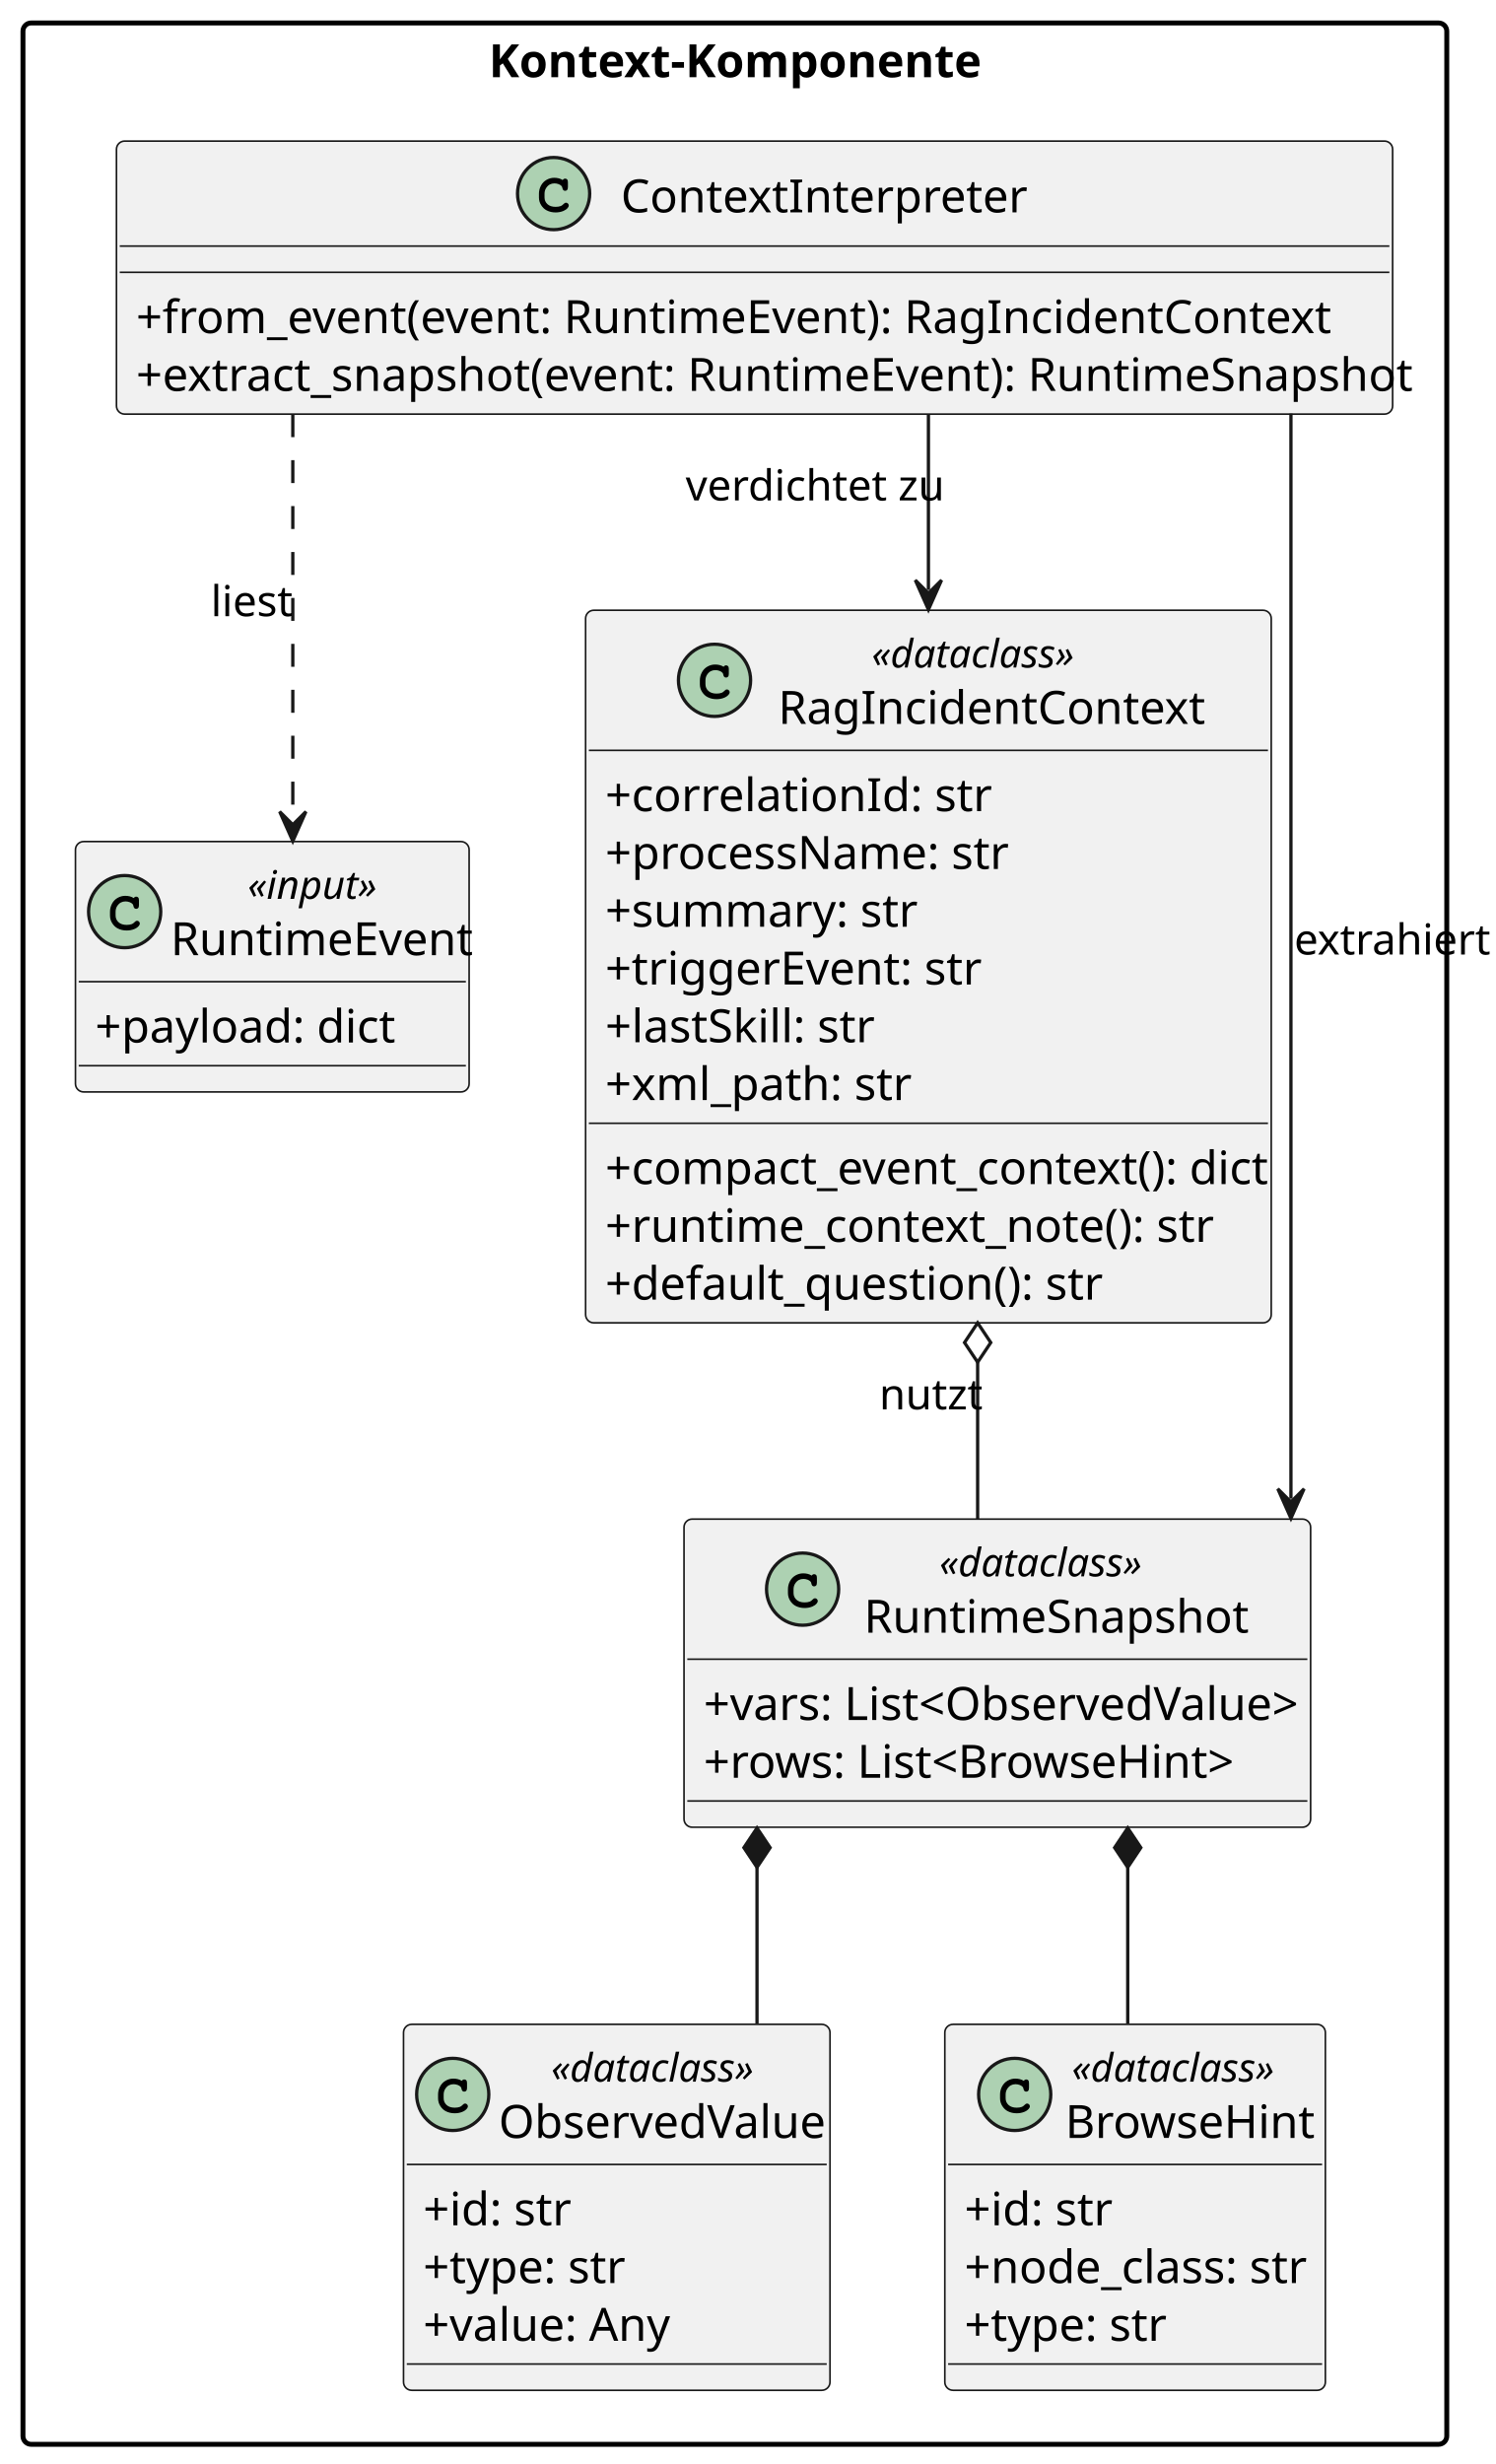
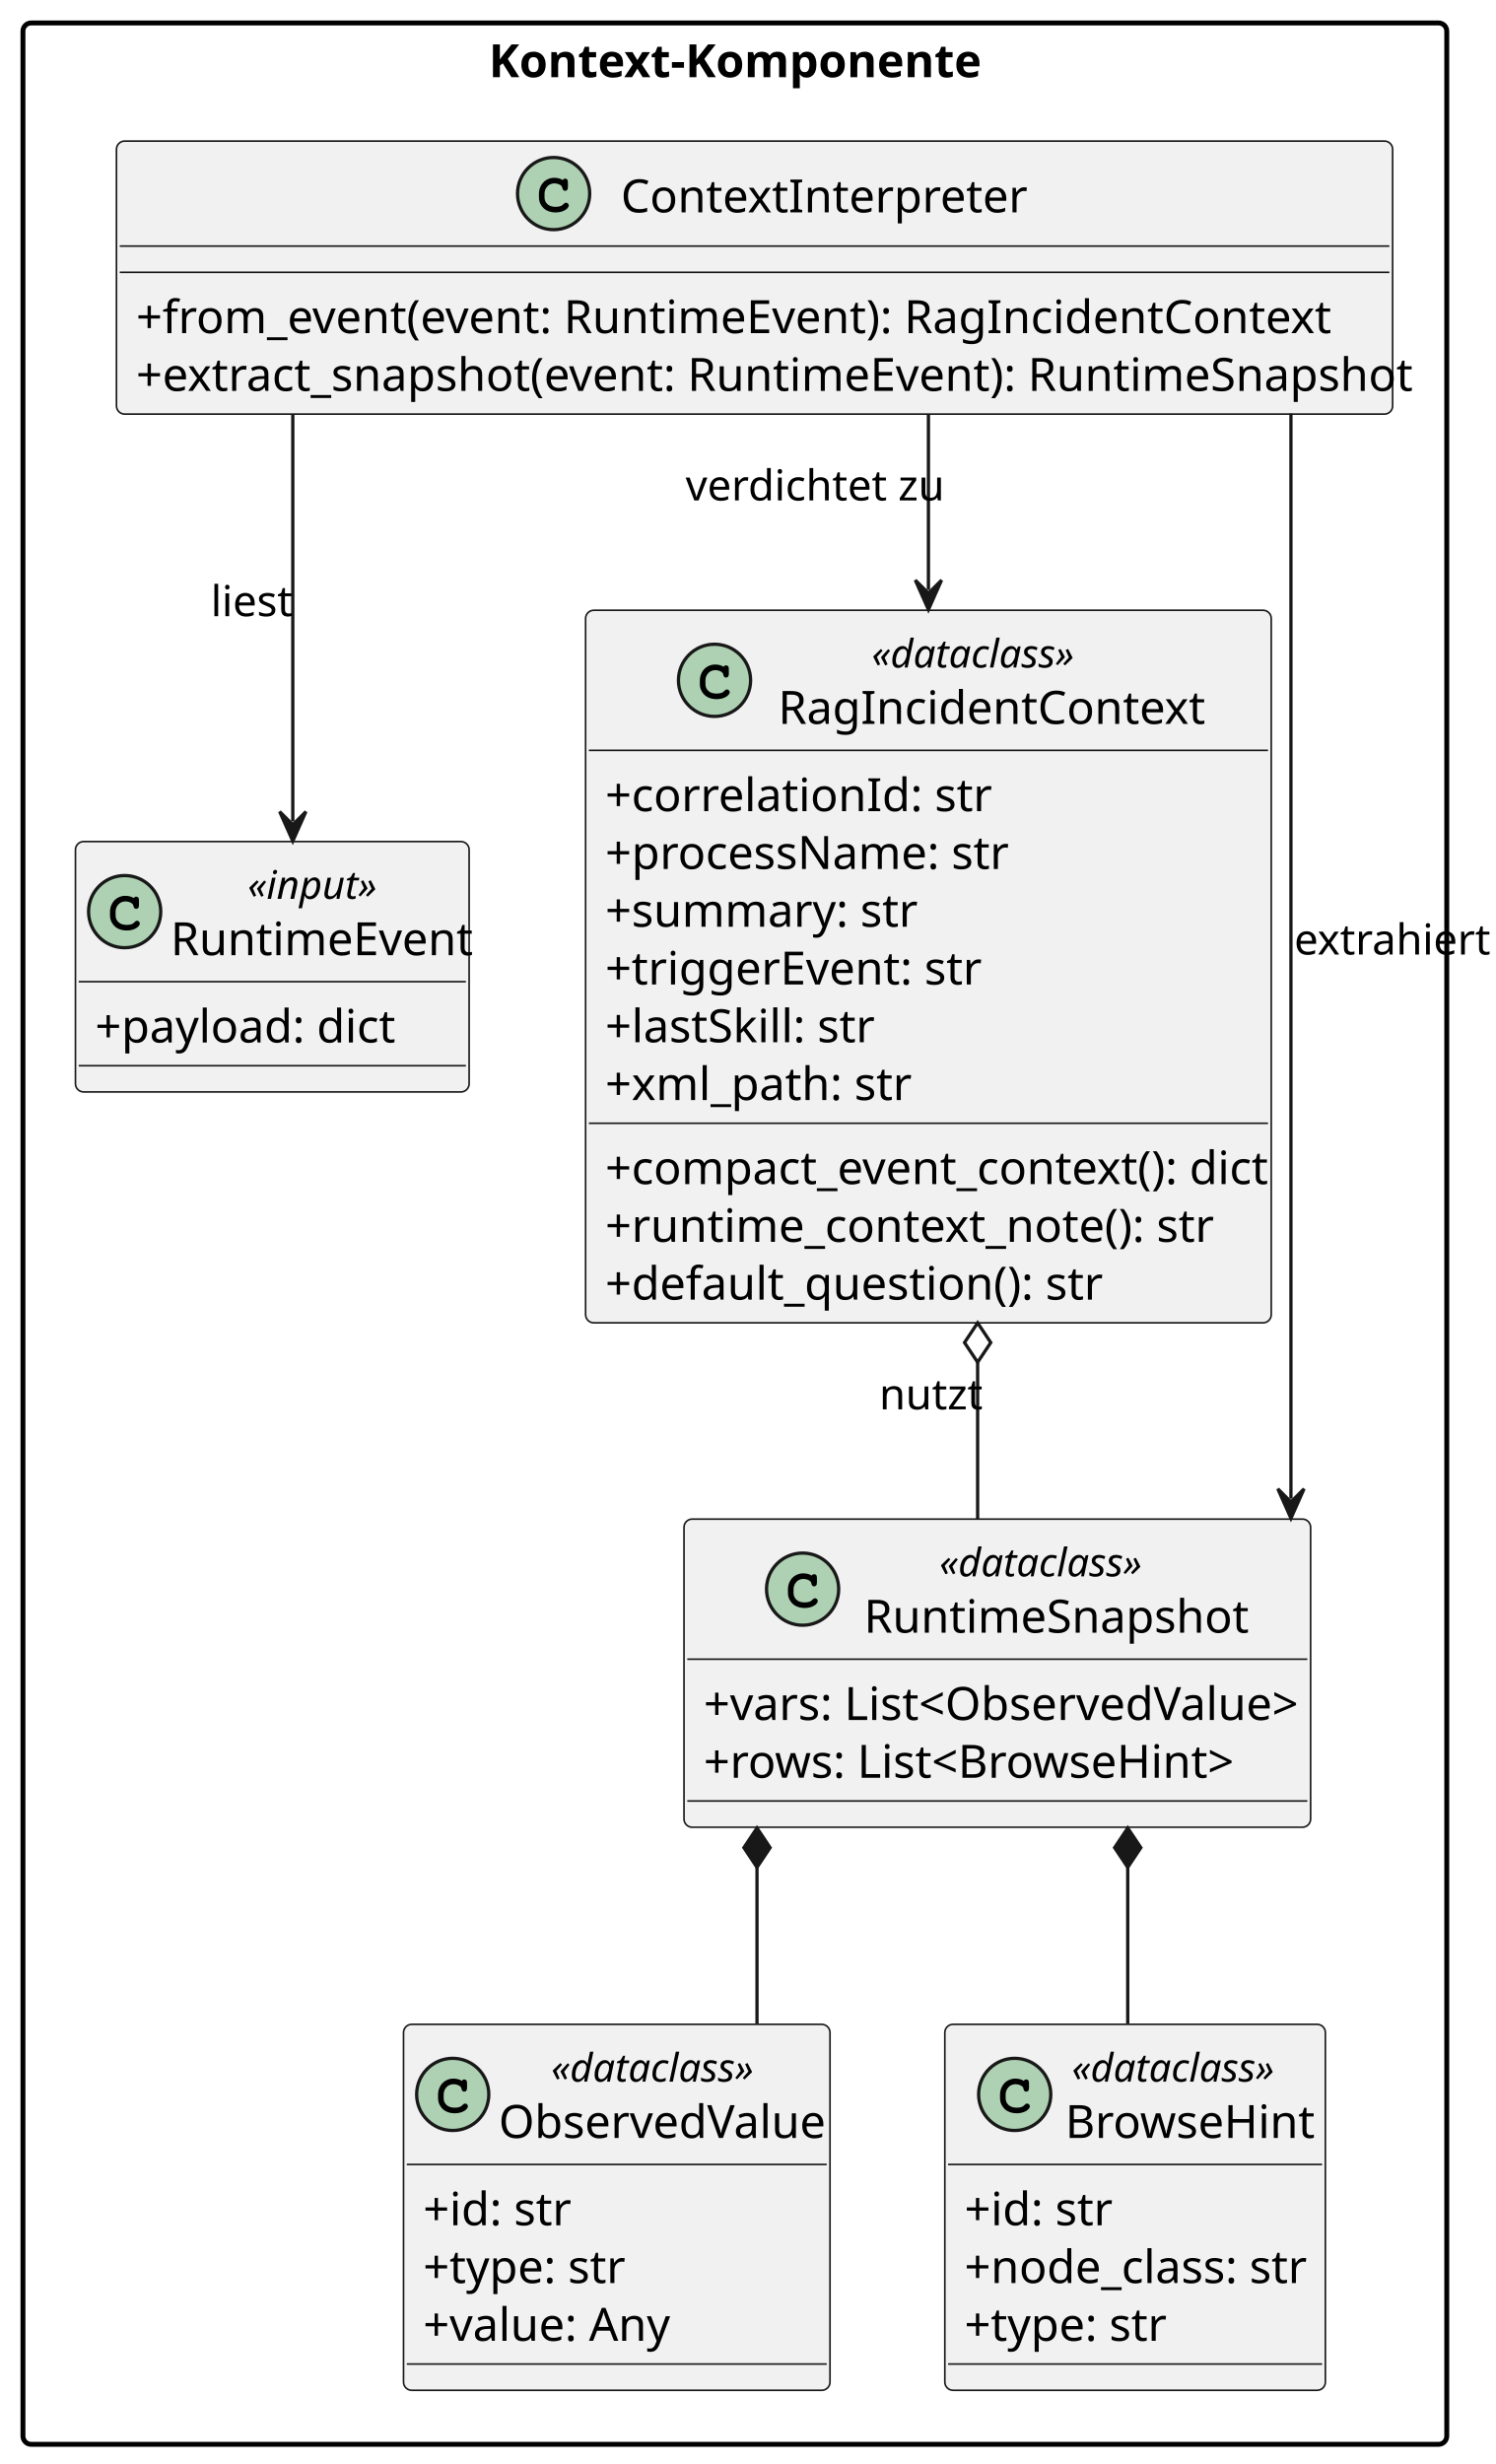
<svg xmlns="http://www.w3.org/2000/svg" contentStyleType="text/css" height="751px" preserveAspectRatio="none" style="width:456px;height:751px;background:#FFFFFF;" version="1.1" viewBox="0 0 456 751" width="456px" zoomAndPan="magnify">
  <defs />
  <g>
    <g id="cluster_Kontext-Komponente">
      <rect fill="none" height="738" rx="2.5" ry="2.5" style="stroke:#000000;stroke-width:1.5;" width="434" x="7" y="7" />
      <text fill="#000000" font-family="sans-serif" font-size="14" font-weight="bold" lengthAdjust="spacing" textLength="150" x="149" y="23.533">Kontext-Komponente</text>
    </g>
    <g id="elem_RuntimeEvent">
      <rect codeLine="9" fill="#F1F1F1" height="76.312" id="RuntimeEvent" rx="2.5" ry="2.5" style="stroke:#181818;stroke-width:0.5;" width="120" x="23" y="256.5" />
      <ellipse cx="38" cy="277.852" fill="#ADD1B2" rx="11" ry="11" style="stroke:#181818;stroke-width:1.0;" />
      <path d="M40.766,273.727 Q40.922,273.508 41.109,273.398 Q41.297,273.289 41.516,273.289 Q41.891,273.289 42.125,273.547 Q42.359,273.805 42.359,274.414 L42.359,275.867 Q42.359,276.477 42.125,276.742 Q41.891,277.008 41.516,277.008 Q41.172,277.008 40.969,276.805 Q40.766,276.617 40.656,276.102 Q40.609,275.742 40.422,275.555 Q40.094,275.18 39.484,274.961 Q38.875,274.742 38.25,274.742 Q37.484,274.742 36.852,275.07 Q36.219,275.398 35.727,276.148 Q35.234,276.898 35.234,277.93 L35.234,279.023 Q35.234,280.258 36.125,281.078 Q37.016,281.898 38.609,281.898 Q39.547,281.898 40.203,281.648 Q40.594,281.492 41.016,281.055 Q41.281,280.789 41.43,280.711 Q41.578,280.633 41.781,280.633 Q42.109,280.633 42.367,280.891 Q42.625,281.148 42.625,281.492 Q42.625,281.836 42.281,282.242 Q41.781,282.82 40.984,283.148 Q39.906,283.602 38.609,283.602 Q37.094,283.602 35.891,282.977 Q34.906,282.477 34.219,281.406 Q33.531,280.336 33.531,279.055 L33.531,277.898 Q33.531,276.57 34.148,275.422 Q34.766,274.273 35.859,273.656 Q36.953,273.039 38.188,273.039 Q38.922,273.039 39.57,273.203 Q40.219,273.367 40.766,273.727 Z " fill="#000000" />
      <text fill="#000000" font-family="sans-serif" font-size="12" font-style="italic" lengthAdjust="spacing" textLength="41" x="75.5" y="273.957">«input»</text>
      <text fill="#000000" font-family="sans-serif" font-size="14" lengthAdjust="spacing" textLength="88" x="52" y="291.127">RuntimeEvent</text>
      <line style="stroke:#181818;stroke-width:0.5;" x1="24" x2="142" y1="299.203" y2="299.203" />
      <text fill="#000000" font-family="sans-serif" font-size="14" lengthAdjust="spacing" textLength="88" x="29" y="317.736">+payload: dict</text>
      <line style="stroke:#181818;stroke-width:0.5;" x1="24" x2="142" y1="324.812" y2="324.812" />
    </g>
    <g id="elem_ContextInterpreter">
      <rect codeLine="13" fill="#F1F1F1" height="83.219" id="ContextInterpreter" rx="2.5" ry="2.5" style="stroke:#181818;stroke-width:0.5;" width="389" x="35.5" y="43" />
      <ellipse cx="168.75" cy="59" fill="#ADD1B2" rx="11" ry="11" style="stroke:#181818;stroke-width:1.0;" />
      <path d="M171.516,54.875 Q171.672,54.656 171.859,54.547 Q172.047,54.438 172.266,54.438 Q172.641,54.438 172.875,54.695 Q173.109,54.953 173.109,55.562 L173.109,57.016 Q173.109,57.625 172.875,57.891 Q172.641,58.156 172.266,58.156 Q171.922,58.156 171.719,57.953 Q171.516,57.766 171.406,57.25 Q171.359,56.891 171.172,56.703 Q170.844,56.328 170.234,56.109 Q169.625,55.891 169,55.891 Q168.234,55.891 167.602,56.219 Q166.969,56.547 166.477,57.297 Q165.984,58.047 165.984,59.078 L165.984,60.172 Q165.984,61.406 166.875,62.227 Q167.766,63.047 169.359,63.047 Q170.297,63.047 170.953,62.797 Q171.344,62.641 171.766,62.203 Q172.031,61.938 172.18,61.859 Q172.328,61.781 172.531,61.781 Q172.859,61.781 173.117,62.039 Q173.375,62.297 173.375,62.641 Q173.375,62.984 173.031,63.391 Q172.531,63.969 171.734,64.297 Q170.656,64.75 169.359,64.75 Q167.844,64.75 166.641,64.125 Q165.656,63.625 164.969,62.555 Q164.281,61.484 164.281,60.203 L164.281,59.047 Q164.281,57.719 164.898,56.57 Q165.516,55.422 166.609,54.805 Q167.703,54.188 168.938,54.188 Q169.672,54.188 170.32,54.352 Q170.969,54.516 171.516,54.875 Z " fill="#000000" />
      <text fill="#000000" font-family="sans-serif" font-size="14" lengthAdjust="spacing" textLength="114" x="189.25" y="64.728">ContextInterpreter</text>
      <line style="stroke:#181818;stroke-width:0.5;" x1="36.5" x2="423.5" y1="75" y2="75" />
      <line style="stroke:#181818;stroke-width:0.5;" x1="36.5" x2="423.5" y1="83" y2="83" />
      <text fill="#000000" font-family="sans-serif" font-size="14" lengthAdjust="spacing" textLength="351" x="41.5" y="101.533">+from_event(event: RuntimeEvent): RagIncidentContext</text>
      <text fill="#000000" font-family="sans-serif" font-size="14" lengthAdjust="spacing" textLength="377" x="41.5" y="119.143">+extract_snapshot(event: RuntimeEvent): RuntimeSnapshot</text>
    </g>
    <g id="elem_RagIncidentContext">
      <rect codeLine="18" fill="#F1F1F1" height="217.188" id="RagIncidentContext" rx="2.5" ry="2.5" style="stroke:#181818;stroke-width:0.5;" width="209" x="178.5" y="186" />
      <ellipse cx="217.8" cy="207.352" fill="#ADD1B2" rx="11" ry="11" style="stroke:#181818;stroke-width:1.0;" />
      <path d="M220.566,203.227 Q220.722,203.008 220.909,202.898 Q221.097,202.789 221.316,202.789 Q221.691,202.789 221.925,203.047 Q222.159,203.305 222.159,203.914 L222.159,205.367 Q222.159,205.977 221.925,206.242 Q221.691,206.508 221.316,206.508 Q220.972,206.508 220.769,206.305 Q220.566,206.117 220.456,205.602 Q220.409,205.242 220.222,205.055 Q219.894,204.68 219.284,204.461 Q218.675,204.242 218.05,204.242 Q217.284,204.242 216.652,204.57 Q216.019,204.898 215.527,205.648 Q215.034,206.398 215.034,207.43 L215.034,208.523 Q215.034,209.758 215.925,210.578 Q216.816,211.398 218.409,211.398 Q219.347,211.398 220.003,211.148 Q220.394,210.992 220.816,210.555 Q221.081,210.289 221.23,210.211 Q221.378,210.133 221.581,210.133 Q221.909,210.133 222.167,210.391 Q222.425,210.648 222.425,210.992 Q222.425,211.336 222.081,211.742 Q221.581,212.32 220.784,212.648 Q219.706,213.102 218.409,213.102 Q216.894,213.102 215.691,212.477 Q214.706,211.977 214.019,210.906 Q213.331,209.836 213.331,208.555 L213.331,207.398 Q213.331,206.07 213.948,204.922 Q214.566,203.773 215.659,203.156 Q216.753,202.539 217.988,202.539 Q218.722,202.539 219.37,202.703 Q220.019,202.867 220.566,203.227 Z " fill="#000000" />
      <text fill="#000000" font-family="sans-serif" font-size="12" font-style="italic" lengthAdjust="spacing" textLength="66" x="265.7" y="203.457">«dataclass»</text>
      <text fill="#000000" font-family="sans-serif" font-size="14" lengthAdjust="spacing" textLength="123" x="237.2" y="220.627">RagIncidentContext</text>
      <line style="stroke:#181818;stroke-width:0.5;" x1="179.5" x2="386.5" y1="228.703" y2="228.703" />
      <text fill="#000000" font-family="sans-serif" font-size="14" lengthAdjust="spacing" textLength="110" x="184.5" y="247.236">+correlationId: str</text>
      <text fill="#000000" font-family="sans-serif" font-size="14" lengthAdjust="spacing" textLength="118" x="184.5" y="264.846">+processName: str</text>
      <text fill="#000000" font-family="sans-serif" font-size="14" lengthAdjust="spacing" textLength="89" x="184.5" y="282.455">+summary: str</text>
      <text fill="#000000" font-family="sans-serif" font-size="14" lengthAdjust="spacing" textLength="109" x="184.5" y="300.065">+triggerEvent: str</text>
      <text fill="#000000" font-family="sans-serif" font-size="14" lengthAdjust="spacing" textLength="79" x="184.5" y="317.674">+lastSkill: str</text>
      <text fill="#000000" font-family="sans-serif" font-size="14" lengthAdjust="spacing" textLength="88" x="184.5" y="335.283">+xml_path: str</text>
      <line style="stroke:#181818;stroke-width:0.5;" x1="179.5" x2="386.5" y1="342.359" y2="342.359" />
      <text fill="#000000" font-family="sans-serif" font-size="14" lengthAdjust="spacing" textLength="197" x="184.5" y="360.893">+compact_event_context(): dict</text>
      <text fill="#000000" font-family="sans-serif" font-size="14" lengthAdjust="spacing" textLength="178" x="184.5" y="378.502">+runtime_context_note(): str</text>
      <text fill="#000000" font-family="sans-serif" font-size="14" lengthAdjust="spacing" textLength="147" x="184.5" y="396.111">+default_question(): str</text>
    </g>
    <g id="elem_RuntimeSnapshot">
      <rect codeLine="30" fill="#F1F1F1" height="93.922" id="RuntimeSnapshot" rx="2.5" ry="2.5" style="stroke:#181818;stroke-width:0.5;" width="191" x="208.5" y="463" />
      <ellipse cx="244.65" cy="484.352" fill="#ADD1B2" rx="11" ry="11" style="stroke:#181818;stroke-width:1.0;" />
      <path d="M247.416,480.227 Q247.572,480.008 247.759,479.898 Q247.947,479.789 248.166,479.789 Q248.541,479.789 248.775,480.047 Q249.009,480.305 249.009,480.914 L249.009,482.367 Q249.009,482.977 248.775,483.242 Q248.541,483.508 248.166,483.508 Q247.822,483.508 247.619,483.305 Q247.416,483.117 247.306,482.602 Q247.259,482.242 247.072,482.055 Q246.744,481.68 246.134,481.461 Q245.525,481.242 244.9,481.242 Q244.134,481.242 243.502,481.57 Q242.869,481.898 242.377,482.648 Q241.884,483.398 241.884,484.43 L241.884,485.523 Q241.884,486.758 242.775,487.578 Q243.666,488.398 245.259,488.398 Q246.197,488.398 246.853,488.148 Q247.244,487.992 247.666,487.555 Q247.931,487.289 248.08,487.211 Q248.228,487.133 248.431,487.133 Q248.759,487.133 249.017,487.391 Q249.275,487.648 249.275,487.992 Q249.275,488.336 248.931,488.742 Q248.431,489.32 247.634,489.648 Q246.556,490.102 245.259,490.102 Q243.744,490.102 242.541,489.477 Q241.556,488.977 240.869,487.906 Q240.181,486.836 240.181,485.555 L240.181,484.398 Q240.181,483.07 240.798,481.922 Q241.416,480.773 242.509,480.156 Q243.603,479.539 244.838,479.539 Q245.572,479.539 246.22,479.703 Q246.869,479.867 247.416,480.227 Z " fill="#000000" />
      <text fill="#000000" font-family="sans-serif" font-size="12" font-style="italic" lengthAdjust="spacing" textLength="66" x="286.35" y="480.457">«dataclass»</text>
      <text fill="#000000" font-family="sans-serif" font-size="14" lengthAdjust="spacing" textLength="112" x="263.35" y="497.627">RuntimeSnapshot</text>
      <line style="stroke:#181818;stroke-width:0.5;" x1="209.5" x2="398.5" y1="505.703" y2="505.703" />
      <text fill="#000000" font-family="sans-serif" font-size="14" lengthAdjust="spacing" textLength="179" x="214.5" y="524.236">+vars: List&lt;ObservedValue&gt;</text>
      <text fill="#000000" font-family="sans-serif" font-size="14" lengthAdjust="spacing" textLength="153" x="214.5" y="541.846">+rows: List&lt;BrowseHint&gt;</text>
      <line style="stroke:#181818;stroke-width:0.5;" x1="209.5" x2="398.5" y1="548.922" y2="548.922" />
    </g>
    <g id="elem_ObservedValue">
      <rect codeLine="35" fill="#F1F1F1" height="111.531" id="ObservedValue" rx="2.5" ry="2.5" style="stroke:#181818;stroke-width:0.5;" width="130" x="123" y="617" />
      <ellipse cx="138" cy="638.352" fill="#ADD1B2" rx="11" ry="11" style="stroke:#181818;stroke-width:1.0;" />
      <path d="M140.766,634.227 Q140.922,634.008 141.109,633.898 Q141.297,633.789 141.516,633.789 Q141.891,633.789 142.125,634.047 Q142.359,634.305 142.359,634.914 L142.359,636.367 Q142.359,636.977 142.125,637.242 Q141.891,637.508 141.516,637.508 Q141.172,637.508 140.969,637.305 Q140.766,637.117 140.656,636.602 Q140.609,636.242 140.422,636.055 Q140.094,635.68 139.484,635.461 Q138.875,635.242 138.25,635.242 Q137.484,635.242 136.852,635.57 Q136.219,635.898 135.727,636.648 Q135.234,637.398 135.234,638.43 L135.234,639.523 Q135.234,640.758 136.125,641.578 Q137.016,642.398 138.609,642.398 Q139.547,642.398 140.203,642.148 Q140.594,641.992 141.016,641.555 Q141.281,641.289 141.43,641.211 Q141.578,641.133 141.781,641.133 Q142.109,641.133 142.367,641.391 Q142.625,641.648 142.625,641.992 Q142.625,642.336 142.281,642.742 Q141.781,643.32 140.984,643.648 Q139.906,644.102 138.609,644.102 Q137.094,644.102 135.891,643.477 Q134.906,642.977 134.219,641.906 Q133.531,640.836 133.531,639.555 L133.531,638.398 Q133.531,637.07 134.148,635.922 Q134.766,634.773 135.859,634.156 Q136.953,633.539 138.188,633.539 Q138.922,633.539 139.57,633.703 Q140.219,633.867 140.766,634.227 Z " fill="#000000" />
      <text fill="#000000" font-family="sans-serif" font-size="12" font-style="italic" lengthAdjust="spacing" textLength="66" x="168" y="634.457">«dataclass»</text>
      <text fill="#000000" font-family="sans-serif" font-size="14" lengthAdjust="spacing" textLength="98" x="152" y="651.627">ObservedValue</text>
      <line style="stroke:#181818;stroke-width:0.5;" x1="124" x2="252" y1="659.703" y2="659.703" />
      <text fill="#000000" font-family="sans-serif" font-size="14" lengthAdjust="spacing" textLength="43" x="129" y="678.236">+id: str</text>
      <text fill="#000000" font-family="sans-serif" font-size="14" lengthAdjust="spacing" textLength="59" x="129" y="695.846">+type: str</text>
      <text fill="#000000" font-family="sans-serif" font-size="14" lengthAdjust="spacing" textLength="74" x="129" y="713.455">+value: Any</text>
      <line style="stroke:#181818;stroke-width:0.5;" x1="124" x2="252" y1="720.531" y2="720.531" />
    </g>
    <g id="elem_BrowseHint">
      <rect codeLine="41" fill="#F1F1F1" height="111.531" id="BrowseHint" rx="2.5" ry="2.5" style="stroke:#181818;stroke-width:0.5;" width="116" x="288" y="617" />
      <ellipse cx="309.3" cy="638.352" fill="#ADD1B2" rx="11" ry="11" style="stroke:#181818;stroke-width:1.0;" />
      <path d="M312.066,634.227 Q312.222,634.008 312.409,633.898 Q312.597,633.789 312.816,633.789 Q313.191,633.789 313.425,634.047 Q313.659,634.305 313.659,634.914 L313.659,636.367 Q313.659,636.977 313.425,637.242 Q313.191,637.508 312.816,637.508 Q312.472,637.508 312.269,637.305 Q312.066,637.117 311.956,636.602 Q311.909,636.242 311.722,636.055 Q311.394,635.68 310.784,635.461 Q310.175,635.242 309.55,635.242 Q308.784,635.242 308.152,635.57 Q307.519,635.898 307.027,636.648 Q306.534,637.398 306.534,638.43 L306.534,639.523 Q306.534,640.758 307.425,641.578 Q308.316,642.398 309.909,642.398 Q310.847,642.398 311.503,642.148 Q311.894,641.992 312.316,641.555 Q312.581,641.289 312.73,641.211 Q312.878,641.133 313.081,641.133 Q313.409,641.133 313.667,641.391 Q313.925,641.648 313.925,641.992 Q313.925,642.336 313.581,642.742 Q313.081,643.32 312.284,643.648 Q311.206,644.102 309.909,644.102 Q308.394,644.102 307.191,643.477 Q306.206,642.977 305.519,641.906 Q304.831,640.836 304.831,639.555 L304.831,638.398 Q304.831,637.07 305.448,635.922 Q306.066,634.773 307.159,634.156 Q308.253,633.539 309.488,633.539 Q310.222,633.539 310.87,633.703 Q311.519,633.867 312.066,634.227 Z " fill="#000000" />
      <text fill="#000000" font-family="sans-serif" font-size="12" font-style="italic" lengthAdjust="spacing" textLength="66" x="326.7" y="634.457">«dataclass»</text>
      <text fill="#000000" font-family="sans-serif" font-size="14" lengthAdjust="spacing" textLength="70" x="324.7" y="651.627">BrowseHint</text>
      <line style="stroke:#181818;stroke-width:0.5;" x1="289" x2="403" y1="659.703" y2="659.703" />
      <text fill="#000000" font-family="sans-serif" font-size="14" lengthAdjust="spacing" textLength="43" x="294" y="678.236">+id: str</text>
      <text fill="#000000" font-family="sans-serif" font-size="14" lengthAdjust="spacing" textLength="104" x="294" y="695.846">+node_class: str</text>
      <text fill="#000000" font-family="sans-serif" font-size="14" lengthAdjust="spacing" textLength="59" x="294" y="713.455">+type: str</text>
      <line style="stroke:#181818;stroke-width:0.5;" x1="289" x2="403" y1="720.531" y2="720.531" />
    </g>
    <g id="link_ContextInterpreter_RuntimeEvent">
-       <path codeLine="47" d="M89.25,126.24 C89.25,164.16 89.25,213.62 89.25,250.37 " fill="none" id="ContextInterpreter-to-RuntimeEvent" style="stroke:#181818;stroke-width:1.0;stroke-dasharray:7.0,7.0;" />
+       <path codeLine="47" d="M89.25,126.24 C89.25,164.16 89.25,213.62 89.25,250.37 " fill="none" id="ContextInterpreter-to-RuntimeEvent" style="stroke:#181818;stroke-width:1.0;" />
      <polygon fill="#181818" points="89.25,256.37,93.25,247.37,89.25,251.37,85.25,247.37,89.25,256.37" style="stroke:#181818;stroke-width:1.0;" />
      <text fill="#000000" font-family="sans-serif" font-size="13" lengthAdjust="spacing" textLength="24" x="64.25" y="187.805">liest</text>
    </g>
    <g id="link_ContextInterpreter_RagIncidentContext">
      <path codeLine="48" d="M283,126.24 C283,143.58 283,158.6 283,179.82 " fill="none" id="ContextInterpreter-to-RagIncidentContext" style="stroke:#181818;stroke-width:1.0;" />
      <polygon fill="#181818" points="283,185.82,287,176.82,283,180.82,279,176.82,283,185.82" style="stroke:#181818;stroke-width:1.0;" />
      <text fill="#000000" font-family="sans-serif" font-size="13" lengthAdjust="spacing" textLength="73" x="209" y="152.525">verdichtet zu</text>
    </g>
    <g id="link_ContextInterpreter_RuntimeSnapshot">
      <path codeLine="49" d="M393.5,126.07 C393.5,205.64 393.5,372.99 393.5,456.78 " fill="none" id="ContextInterpreter-to-RuntimeSnapshot" style="stroke:#181818;stroke-width:1.0;" />
      <polygon fill="#181818" points="393.5,462.78,397.5,453.78,393.5,457.78,389.5,453.78,393.5,462.78" style="stroke:#181818;stroke-width:1.0;" />
      <text fill="#000000" font-family="sans-serif" font-size="13" lengthAdjust="spacing" textLength="54" x="394.5" y="290.925">extrahiert</text>
    </g>
    <g id="link_RagIncidentContext_RuntimeSnapshot">
      <path codeLine="50" d="M298,415.2 C298,436.22 298,445.2 298,462.93 " fill="none" id="RagIncidentContext-backto-RuntimeSnapshot" style="stroke:#181818;stroke-width:1.0;" />
      <polygon fill="none" points="298,403.2,294,409.2,298,415.2,302,409.2,298,403.2" style="stroke:#181818;stroke-width:1.0;" />
      <text fill="#000000" font-family="sans-serif" font-size="13" lengthAdjust="spacing" textLength="29" x="268" y="429.555">nutzt</text>
    </g>
    <g id="link_RuntimeSnapshot_ObservedValue">
      <path codeLine="51" d="M230.75,569.15 C230.75,587.76 230.75,597.31 230.75,616.73 " fill="none" id="RuntimeSnapshot-backto-ObservedValue" style="stroke:#181818;stroke-width:1.0;" />
      <polygon fill="#181818" points="230.75,557.15,226.75,563.15,230.75,569.15,234.75,563.15,230.75,557.15" style="stroke:#181818;stroke-width:1.0;" />
    </g>
    <g id="link_RuntimeSnapshot_BrowseHint">
      <path codeLine="52" d="M343.75,569.15 C343.75,587.76 343.75,597.31 343.75,616.73 " fill="none" id="RuntimeSnapshot-backto-BrowseHint" style="stroke:#181818;stroke-width:1.0;" />
      <polygon fill="#181818" points="343.75,557.15,339.75,563.15,343.75,569.15,347.75,563.15,343.75,557.15" style="stroke:#181818;stroke-width:1.0;" />
    </g>
  </g>
</svg>
